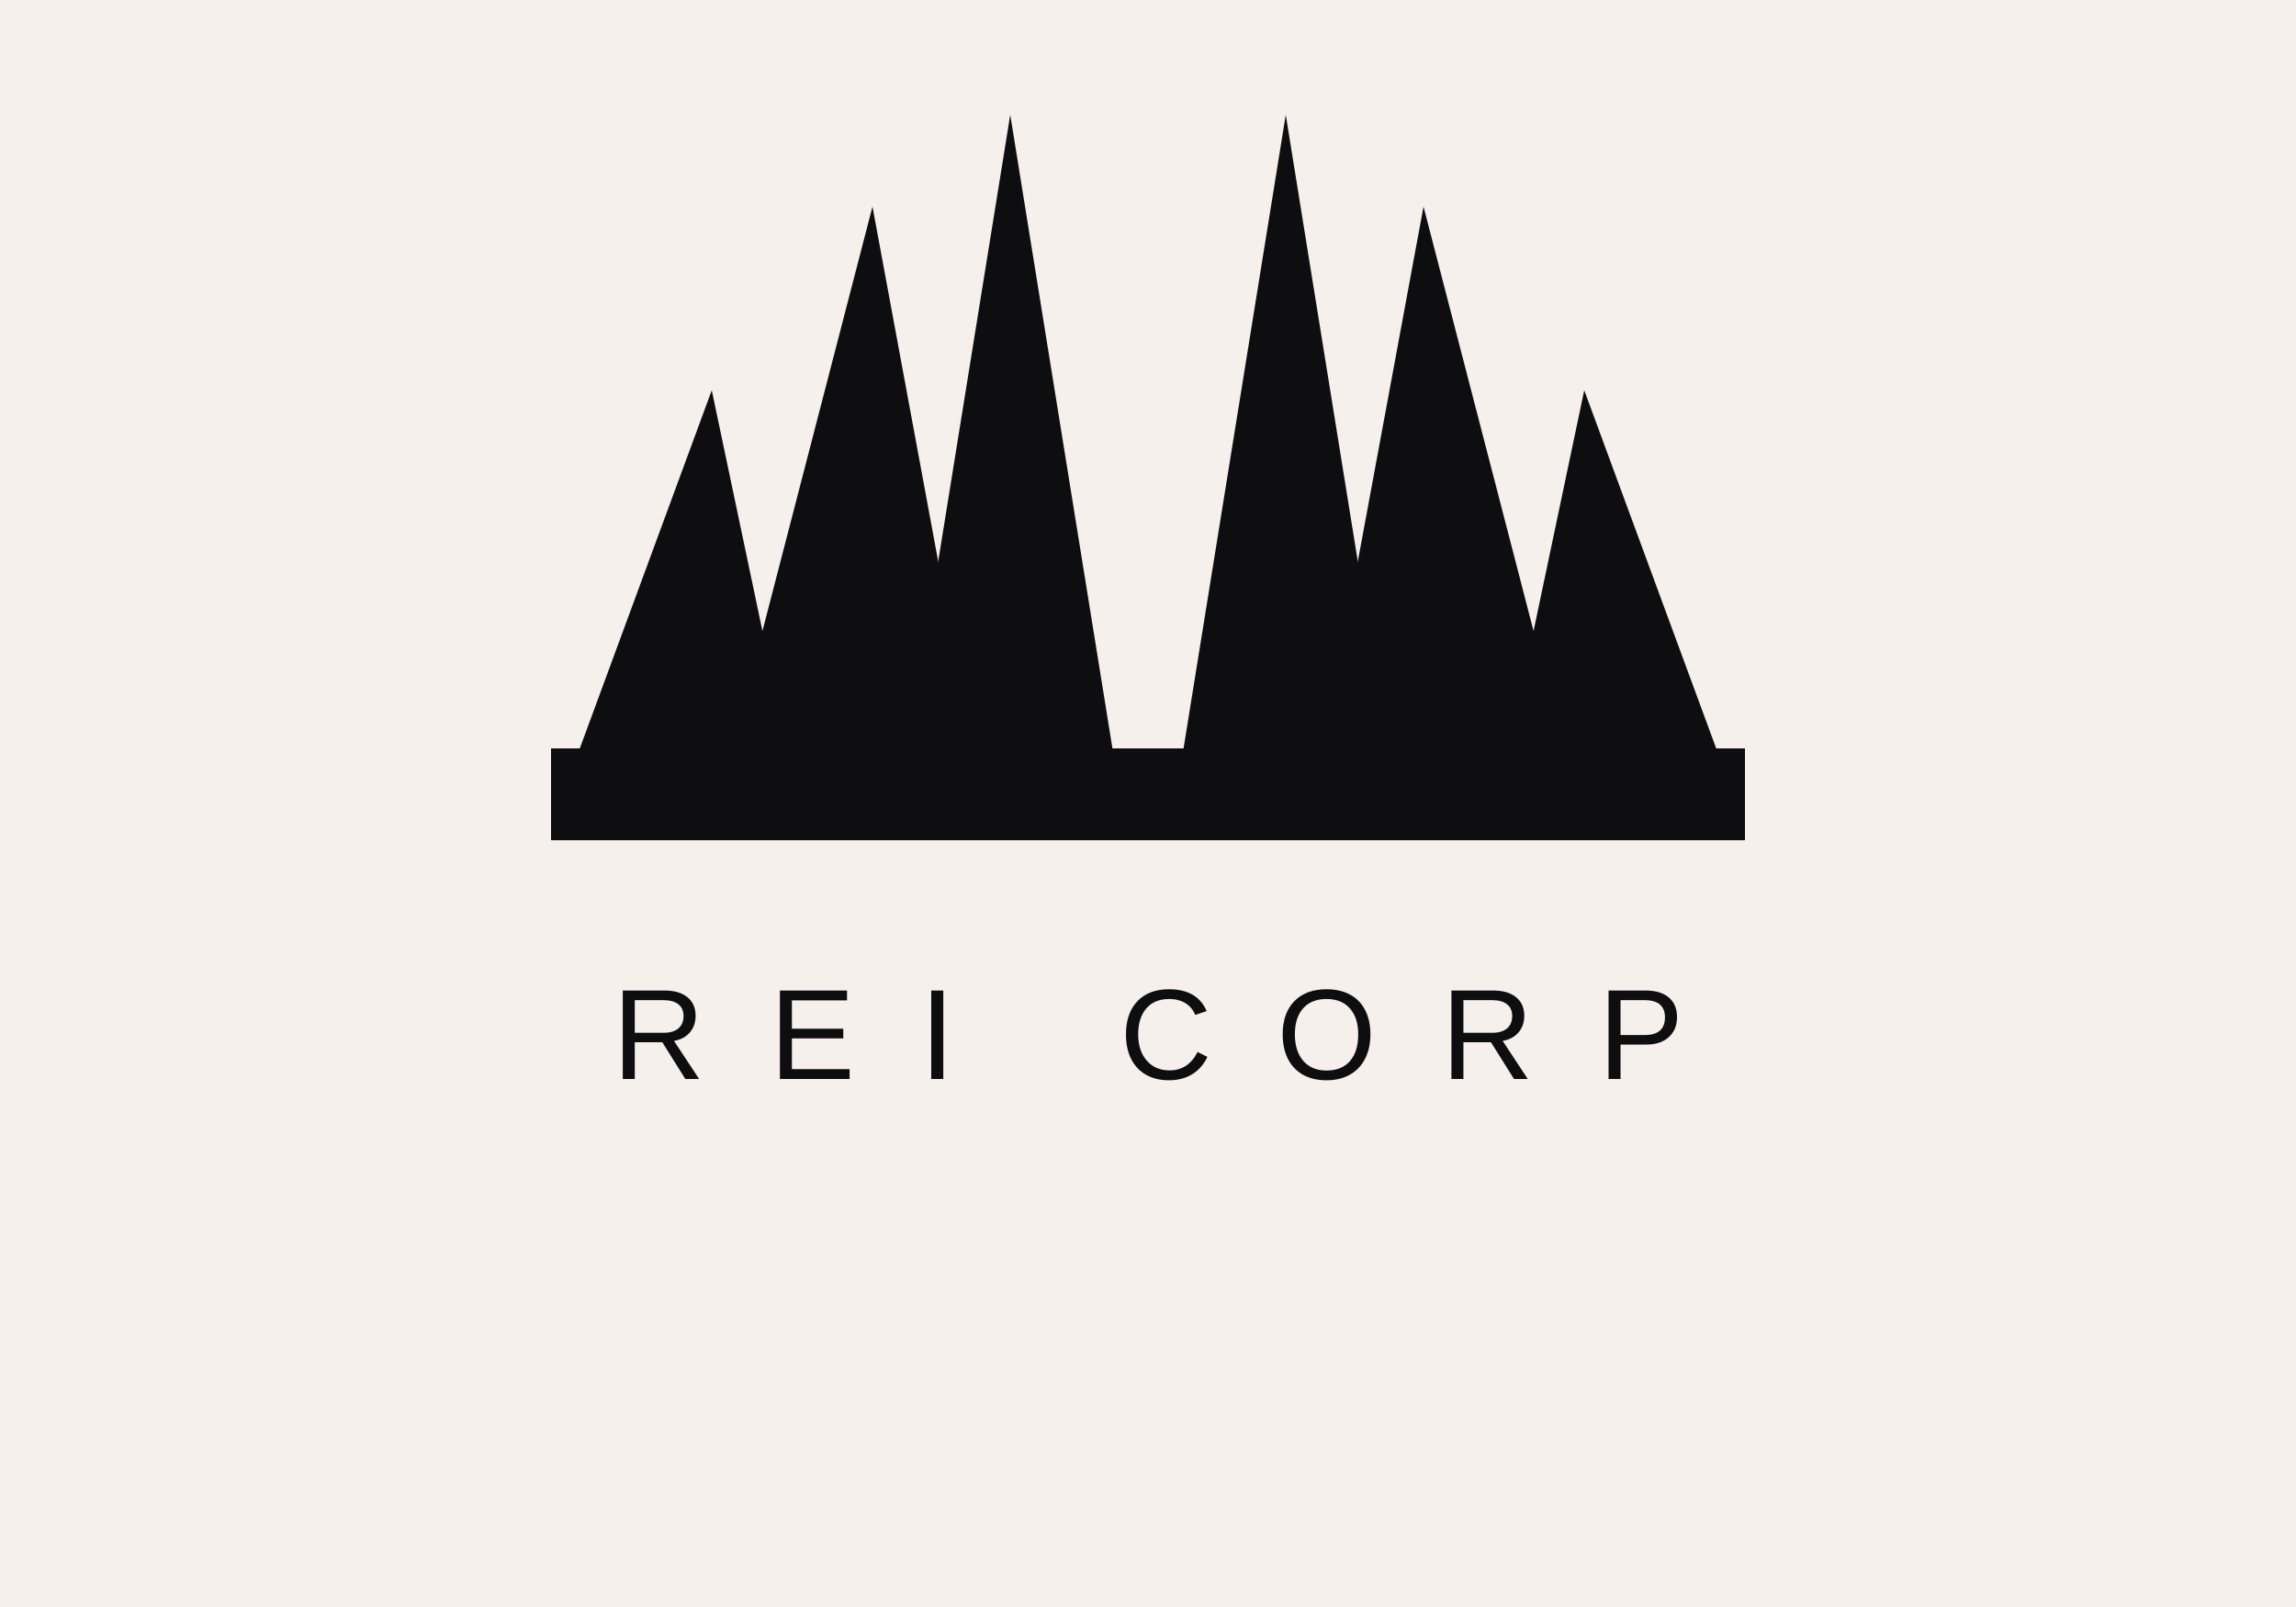
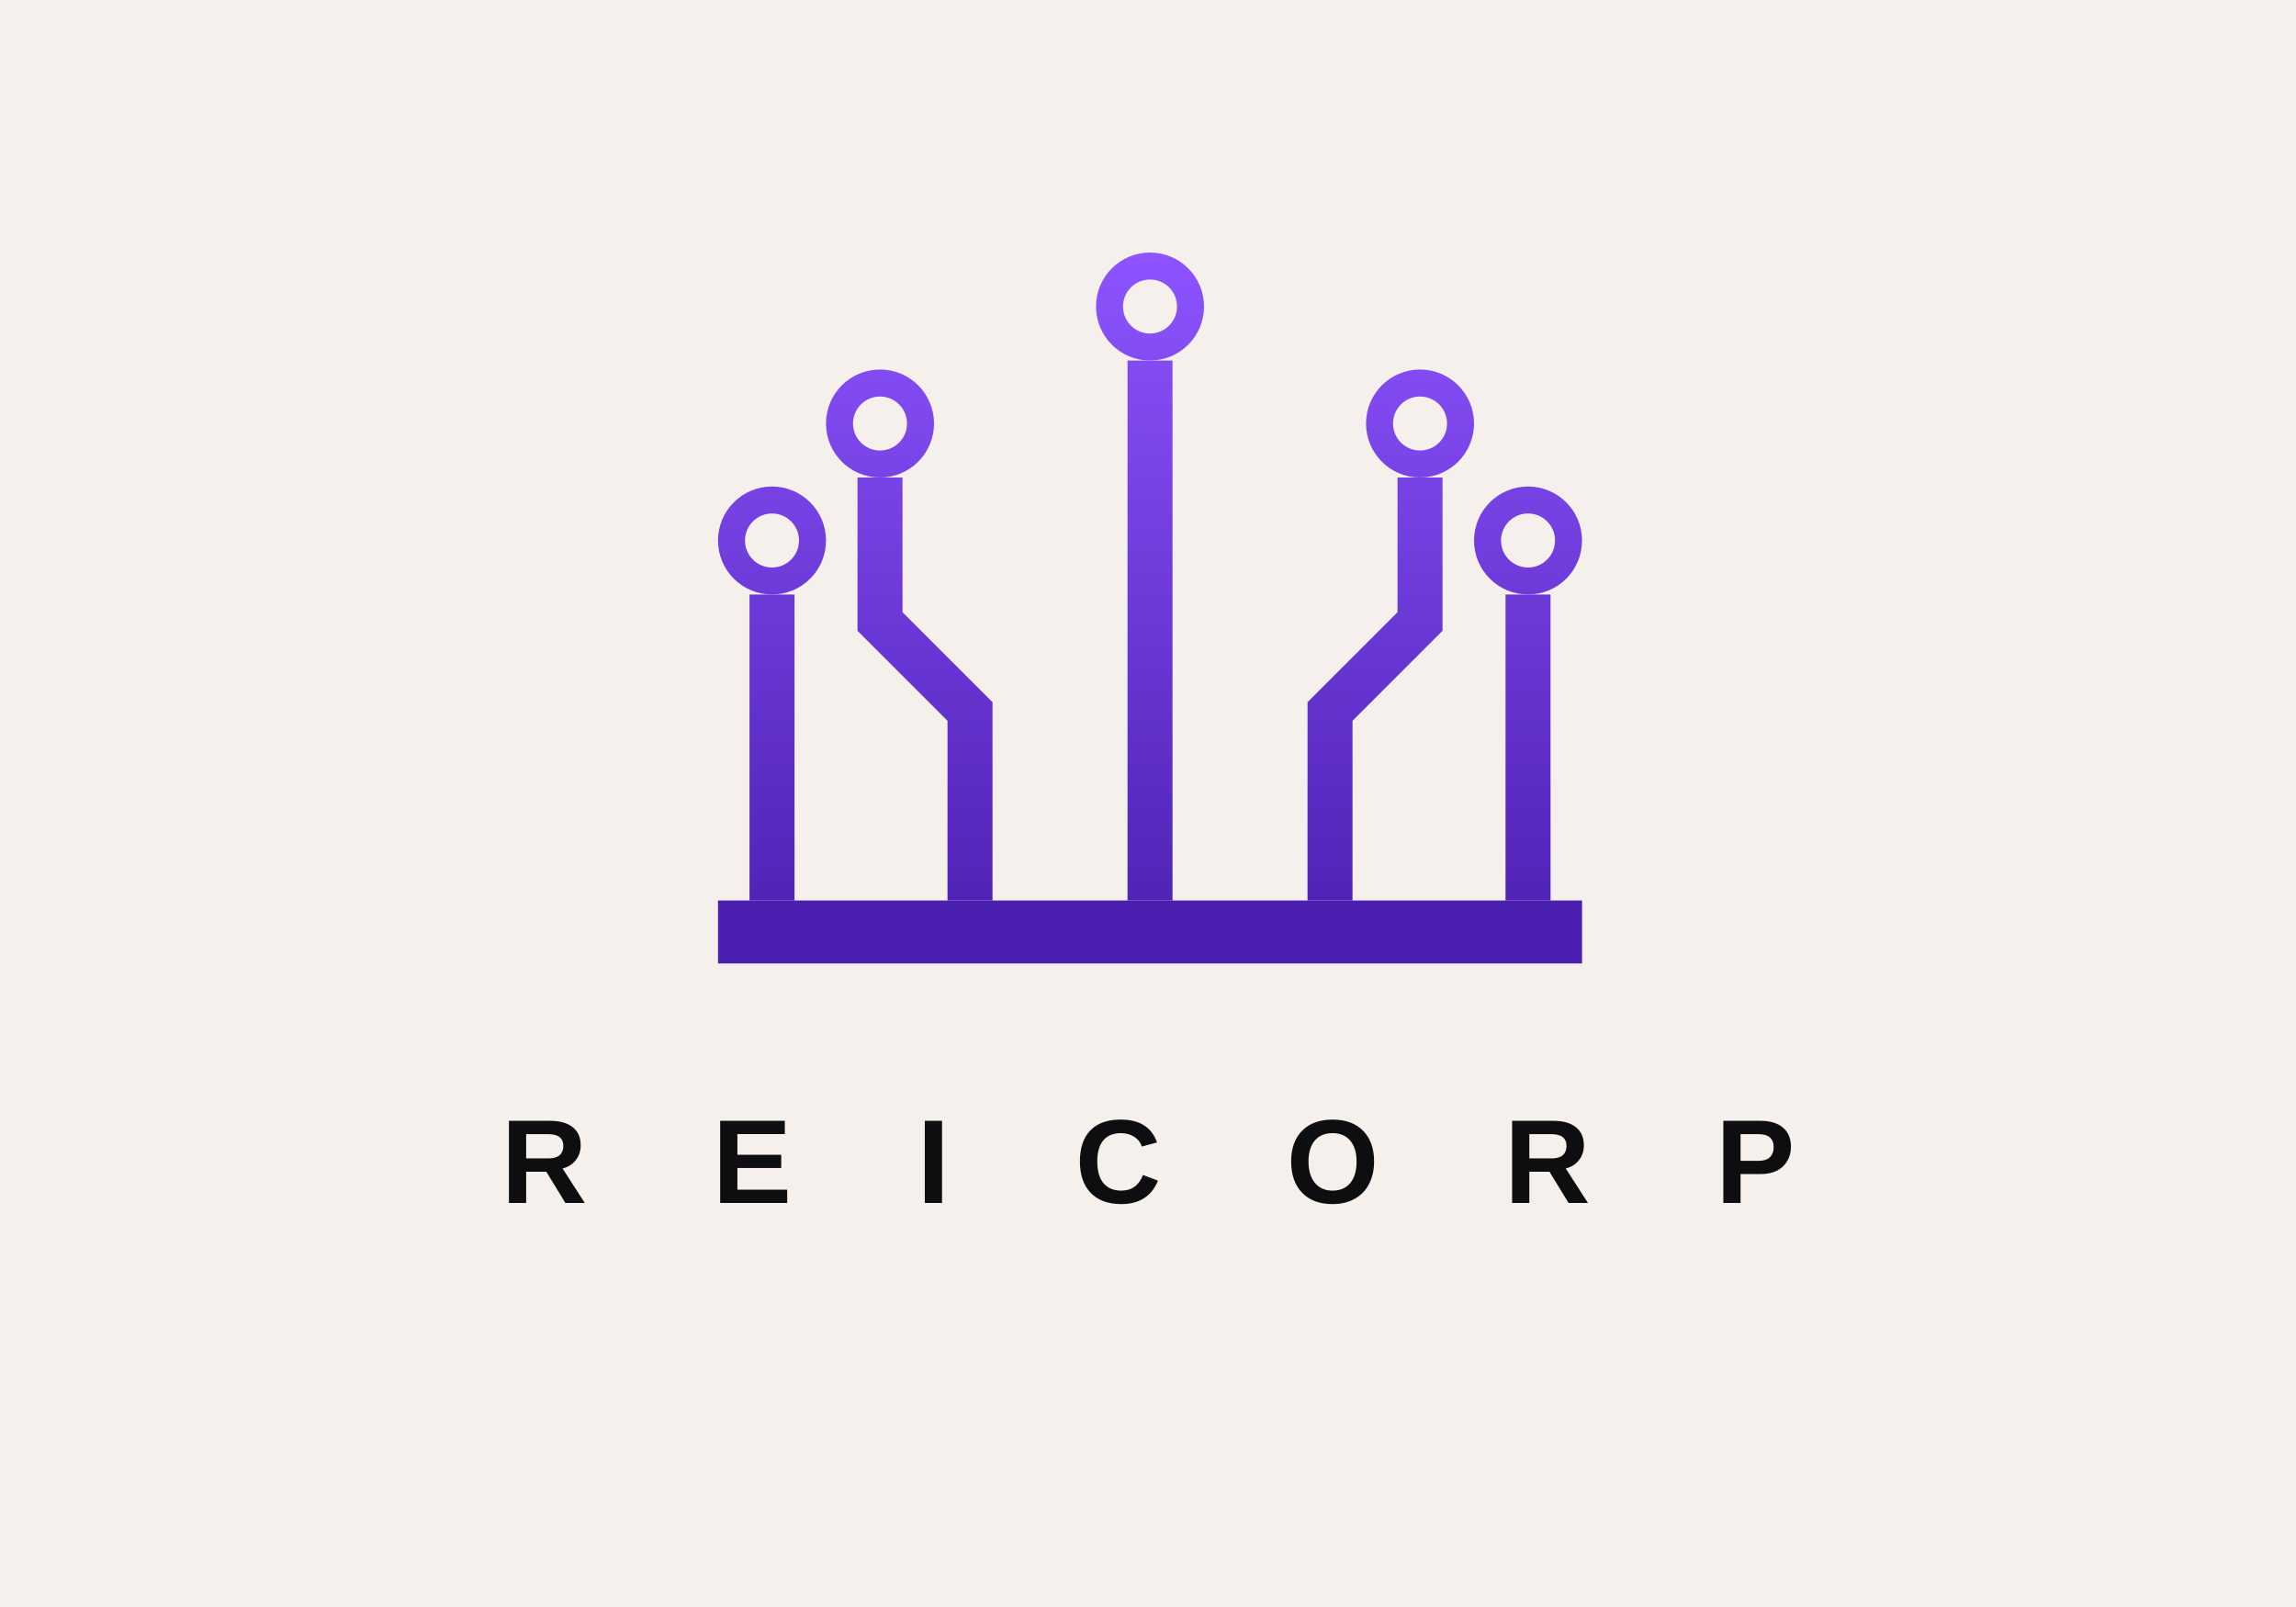
<svg xmlns="http://www.w3.org/2000/svg" viewBox="0 0 500 350" fill="none">
  <rect width="500" height="350" fill="#F5F0EB" />
-   <g fill="#0E0E10" transform="translate(110, 15)">
-     <polygon points="10,165 45,70 65,165" />
-     <polygon points="45,165 80,30 105,165" />
-     <polygon points="85,165 110,10 135,165" />
-     <polygon points="145,165 170,10 195,165" />
-     <polygon points="175,165 200,30 235,165" />
-     <polygon points="215,165 235,70 270,165" />
-     <rect x="10" y="148" width="260" height="20" />
+   <defs>
+     <linearGradient id="g" gradientUnits="userSpaceOnUse" x1="0" y1="48" x2="0" y2="206">
+       <stop offset="0" stop-color="#8d54ff" />
+       <stop offset="1" stop-color="#4b1fb0" />
+     </linearGradient>
+   </defs>
+   <g transform="translate(125 6) scale(0.98)">
+     <g transform="translate(0 2)" fill="none" stroke="url(#g)">
+       <g stroke-width="10">
+         <path d="M128 192 V72" />
+         <path d="M88 192 V150 L68 130 V98" />
+         <path d="M168 192 V150 L188 130 V98" />
+         <path d="M44 192 V124" />
+         <path d="M212 192 V124" />
+       </g>
+       <g stroke-width="6">
+         <circle cx="128" cy="60" r="9" />
+         <circle cx="68" cy="86" r="9" />
+         <circle cx="188" cy="86" r="9" />
+         <circle cx="44" cy="112" r="9" />
+         <circle cx="212" cy="112" r="9" />
+       </g>
+     </g>
+     <rect x="32" y="194" width="192" height="14" fill="#4b1fb0" />
  </g>
-   <text x="250" y="235" text-anchor="middle" font-family="'Poppins', 'Segoe UI', Arial, sans-serif" font-weight="400" font-size="28" letter-spacing="14" fill="#0E0E10">REI CORP</text>
+   <text x="250" y="262" text-anchor="middle" font-family="'Poppins', 'Segoe UI', Arial, sans-serif" font-weight="600" font-size="26" letter-spacing="10" fill="#0E0E10">R E I  C O R P</text>
</svg>
